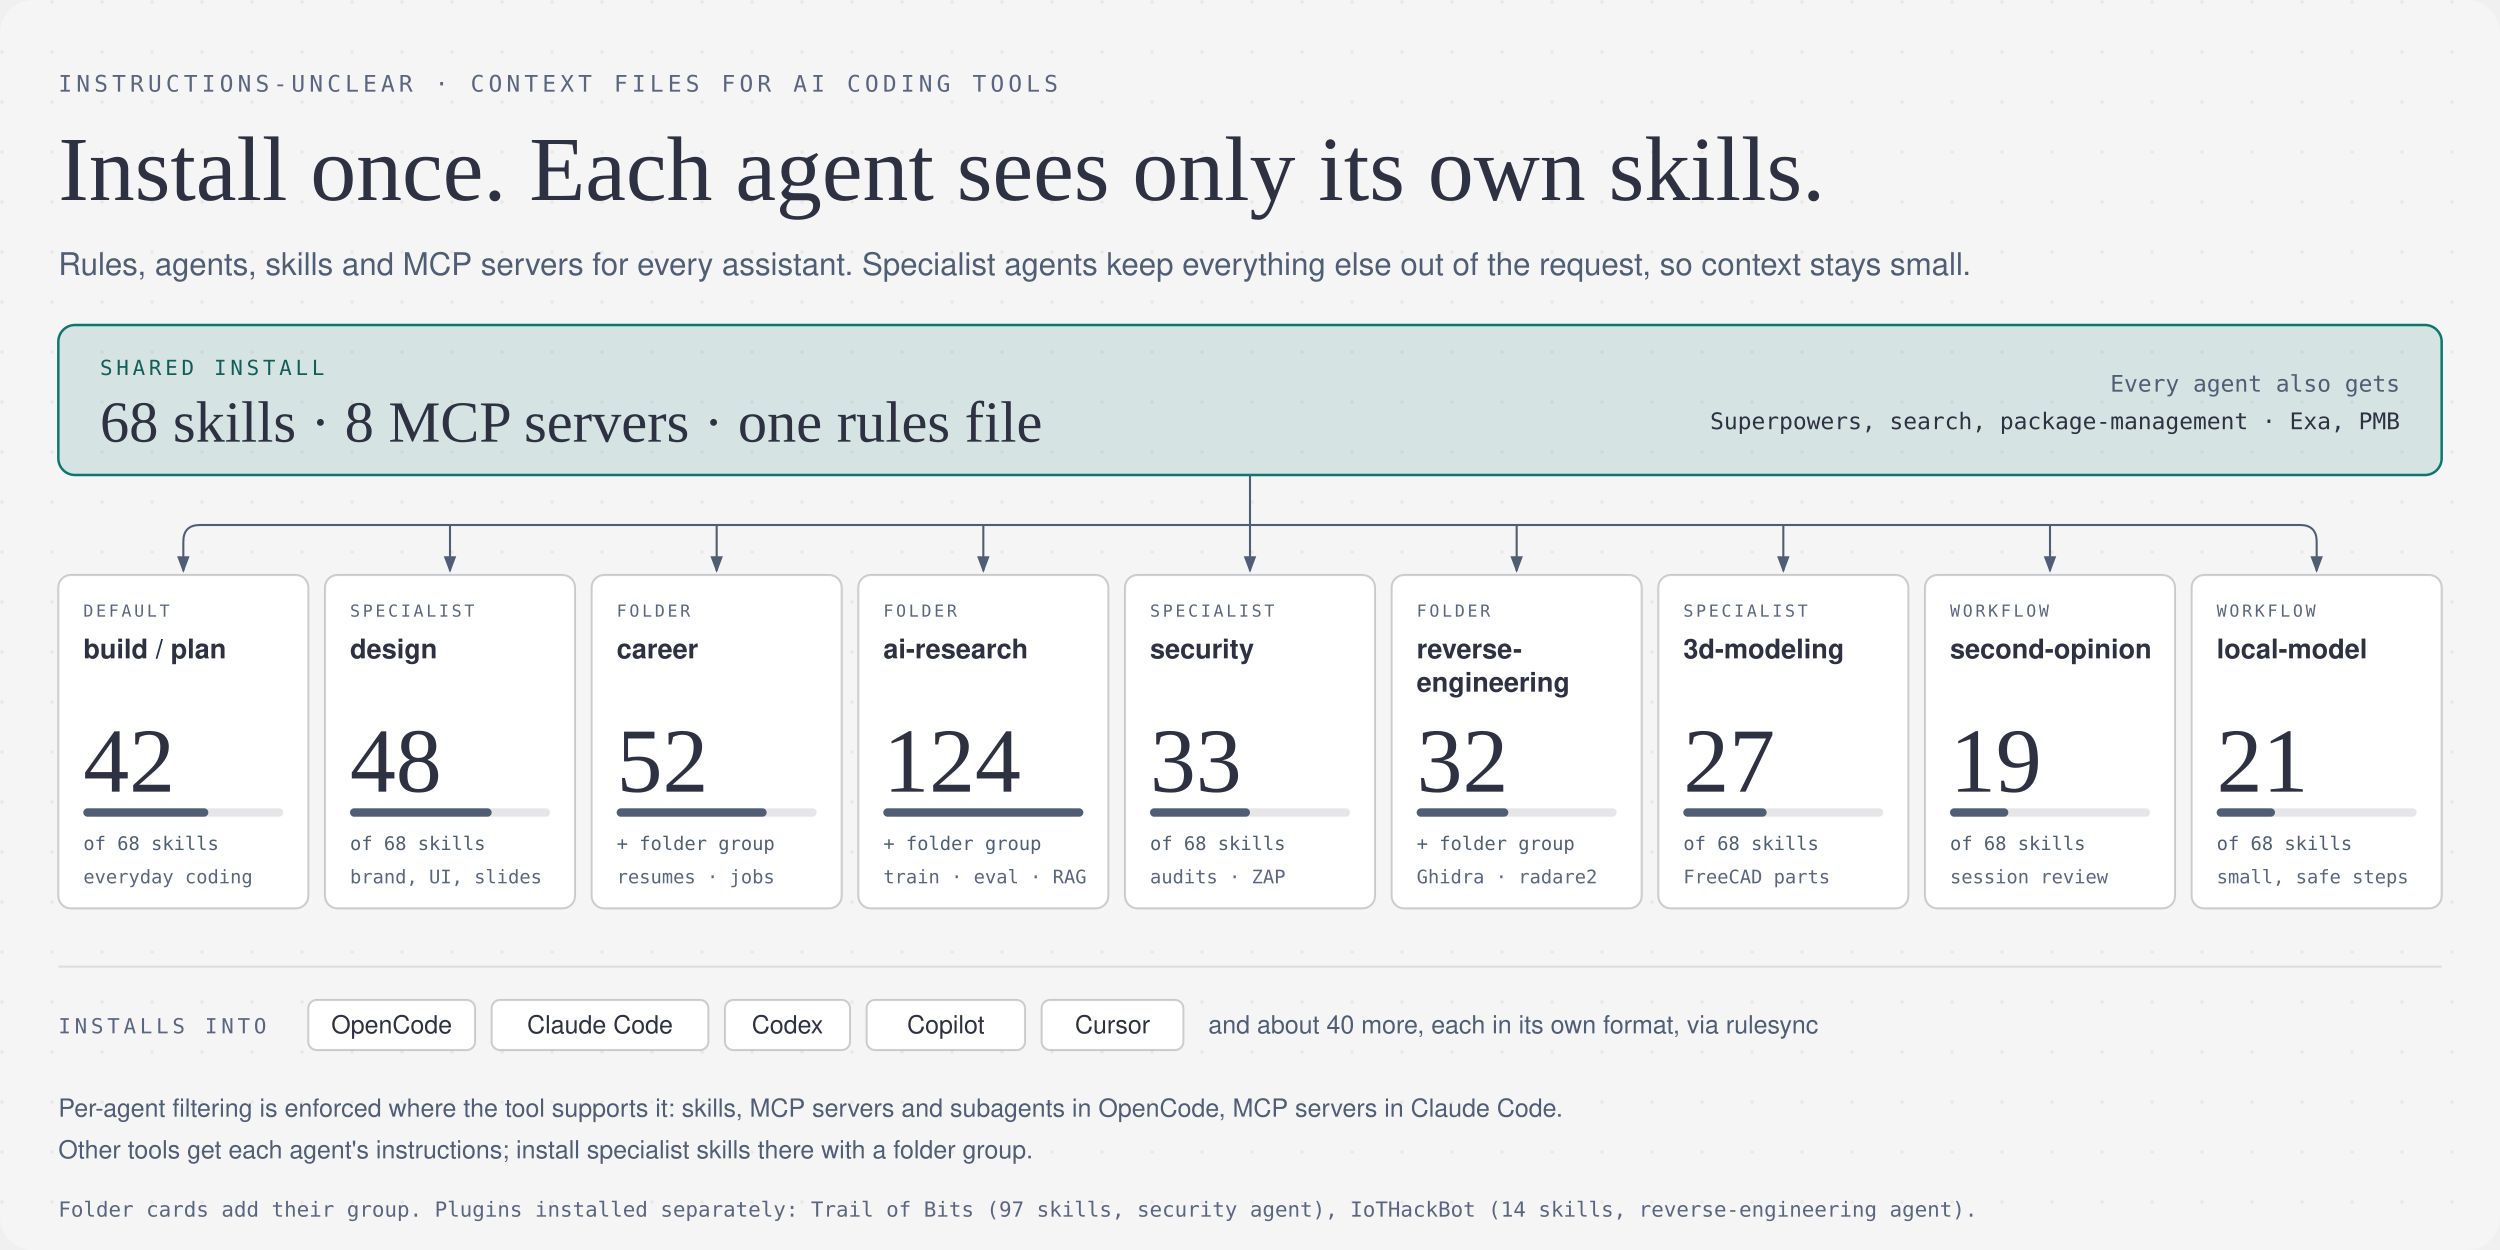
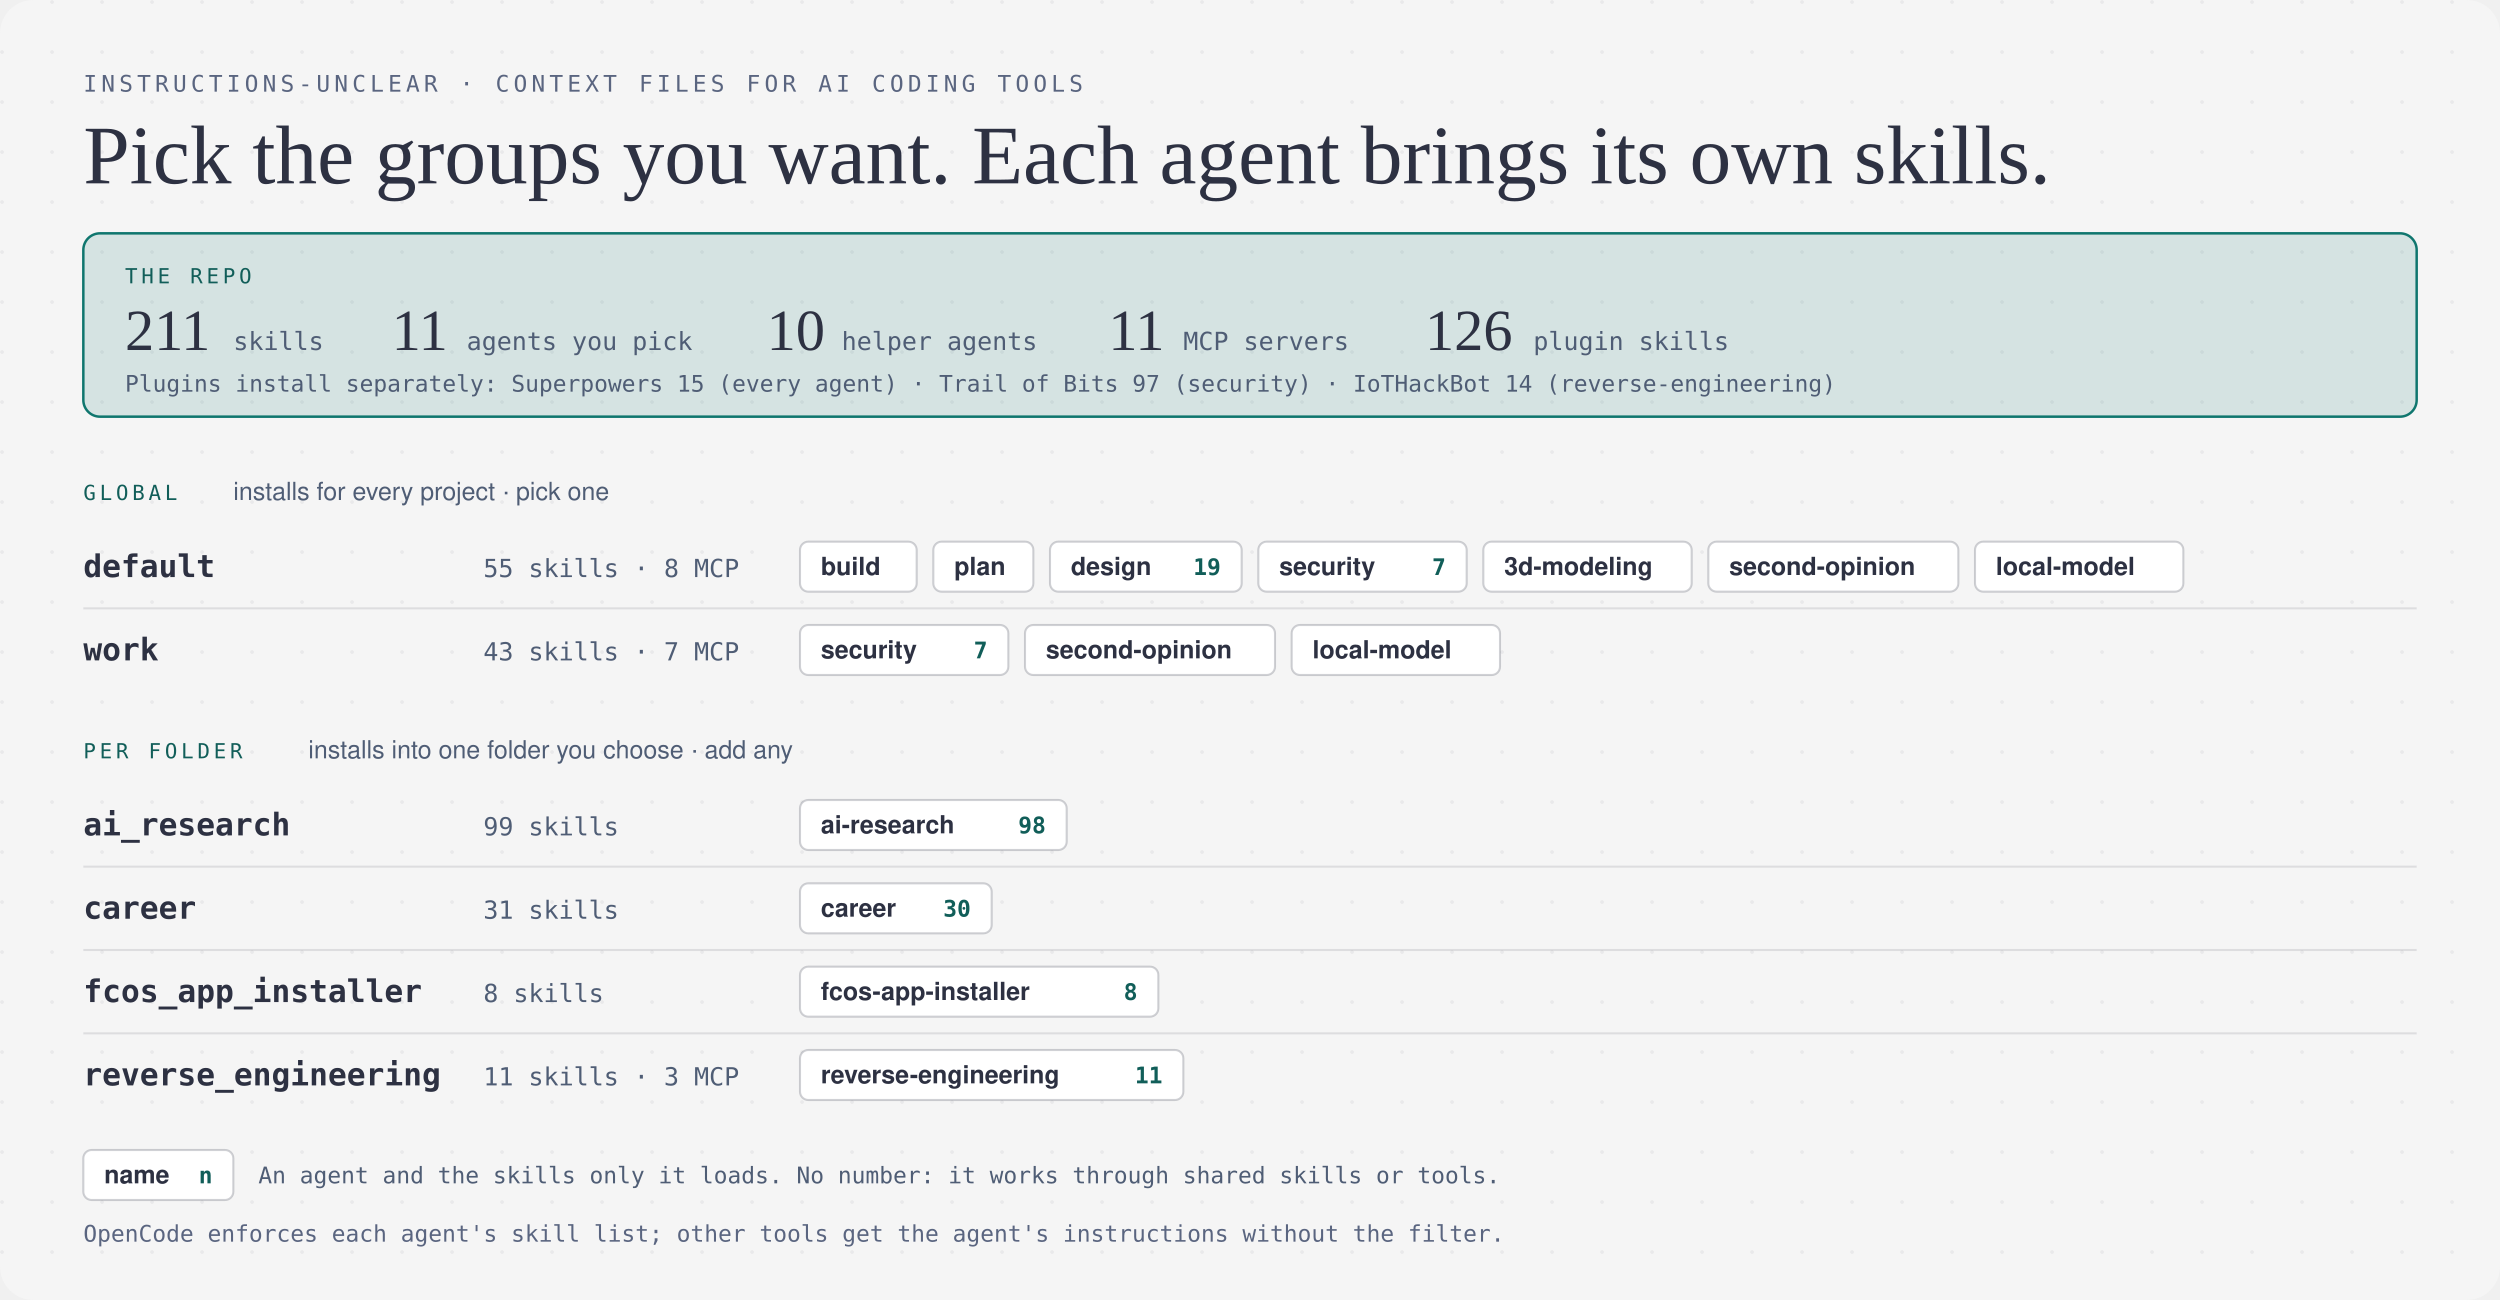
- <svg xmlns="http://www.w3.org/2000/svg" viewBox="0 0 1200 600" width="1200" height="600" role="img" aria-labelledby="hero-title hero-desc">
+ <svg xmlns="http://www.w3.org/2000/svg" viewBox="0 0 1200 624" width="1200" height="624" role="img" aria-labelledby="hero-title hero-desc">
  <defs>
    <pattern id="dots" width="24" height="24" patternUnits="userSpaceOnUse">
      <circle cx="1" cy="1" r="0.9" fill="rgba(45,49,66,0.10)" />
    </pattern>
-     <marker id="arrow" markerWidth="8" markerHeight="6" refX="7" refY="3" orient="auto">
-       <polygon points="0 0, 8 3, 0 6" fill="#4f5d75" />
-     </marker>
  </defs>
-   <rect width="1200" height="600" rx="16" fill="#f5f5f5" />
-   <rect width="1200" height="600" rx="16" fill="url(#dots)" opacity="0.6" />
-   <text x="28" y="44" fill="#5a6580" font-size="11" font-family="'Geist Mono', ui-monospace, SFMono-Regular, Menlo, Consolas, monospace" font-weight="500" letter-spacing="0.18em">INSTRUCTIONS-UNCLEAR · CONTEXT FILES FOR AI CODING TOOLS</text>
-   <text x="28" y="96" fill="#2d3142" font-size="44" font-family="'Instrument Serif', Georgia, 'Times New Roman', serif">Install once. Each agent sees only its own skills.</text>
-   <text x="28" y="132" fill="#4f5d75" font-size="15" font-family="'Geist', -apple-system, 'Segoe UI', Helvetica, Arial, sans-serif">Rules, agents, skills and MCP servers for every assistant. Specialist agents keep everything else out of the request, so context stays small.</text>
-   <rect x="28" y="156" width="1144" height="72" rx="8" fill="rgba(15,118,110,0.14)" stroke="#0f766e" stroke-width="1.2" />
-   <text x="48" y="180" fill="#115e59" font-size="10" font-family="'Geist Mono', ui-monospace, SFMono-Regular, Menlo, Consolas, monospace" font-weight="500" letter-spacing="0.18em">SHARED INSTALL</text>
-   <text x="48" y="212" fill="#2d3142" font-size="28" font-family="'Instrument Serif', Georgia, 'Times New Roman', serif">68 skills · 8 MCP servers · one rules file</text>
-   <text x="1152" y="188" fill="#4f5d75" font-size="11" font-family="'Geist Mono', ui-monospace, SFMono-Regular, Menlo, Consolas, monospace" text-anchor="end">Every agent also gets</text>
-   <text x="1152" y="206" fill="#2d3142" font-size="11" font-family="'Geist Mono', ui-monospace, SFMono-Regular, Menlo, Consolas, monospace" text-anchor="end">Superpowers, search, package-management · Exa, PMB</text>
-   <path d="M 600,228 V 252" fill="none" stroke="#4f5d75" stroke-width="1" />
-   <path d="M 96,252 H 1104" fill="none" stroke="#4f5d75" stroke-width="1" />
-   <path d="M 96,252 Q 88,252 88,260 V 274" fill="none" stroke="#4f5d75" stroke-width="1" marker-end="url(#arrow)" />
-   <path d="M 216,252 V 274" fill="none" stroke="#4f5d75" stroke-width="1" marker-end="url(#arrow)" />
-   <path d="M 344,252 V 274" fill="none" stroke="#4f5d75" stroke-width="1" marker-end="url(#arrow)" />
-   <path d="M 472,252 V 274" fill="none" stroke="#4f5d75" stroke-width="1" marker-end="url(#arrow)" />
-   <path d="M 600,252 V 274" fill="none" stroke="#4f5d75" stroke-width="1" marker-end="url(#arrow)" />
-   <path d="M 728,252 V 274" fill="none" stroke="#4f5d75" stroke-width="1" marker-end="url(#arrow)" />
-   <path d="M 856,252 V 274" fill="none" stroke="#4f5d75" stroke-width="1" marker-end="url(#arrow)" />
-   <path d="M 984,252 V 274" fill="none" stroke="#4f5d75" stroke-width="1" marker-end="url(#arrow)" />
-   <path d="M 1104,252 Q 1112,252 1112,260 V 274" fill="none" stroke="#4f5d75" stroke-width="1" marker-end="url(#arrow)" />
-   <rect x="28" y="276" width="120" height="160" rx="6" fill="#ffffff" stroke="rgba(45,49,66,0.22)" stroke-width="1" />
-   <text x="40" y="296" fill="#5a6580" font-size="8" font-family="'Geist Mono', ui-monospace, SFMono-Regular, Menlo, Consolas, monospace" font-weight="500" letter-spacing="0.16em">DEFAULT</text>
-   <text x="40" y="316" fill="#2d3142" font-size="13" font-family="'Geist', -apple-system, 'Segoe UI', Helvetica, Arial, sans-serif" font-weight="600">build / plan</text>
-   <text x="40" y="380" fill="#2d3142" font-size="44" font-family="'Instrument Serif', Georgia, 'Times New Roman', serif">42</text>
-   <rect x="40" y="388" width="96" height="4" rx="2" fill="rgba(45,49,66,0.12)" />
-   <rect x="40" y="388" width="60" height="4" rx="2" fill="#4f5d75" />
-   <text x="40" y="408" fill="#4f5d75" font-size="9" font-family="'Geist Mono', ui-monospace, SFMono-Regular, Menlo, Consolas, monospace">of 68 skills</text>
-   <text x="40" y="424" fill="#5a6580" font-size="9" font-family="'Geist Mono', ui-monospace, SFMono-Regular, Menlo, Consolas, monospace">everyday coding</text>
-   <rect x="156" y="276" width="120" height="160" rx="6" fill="#ffffff" stroke="rgba(45,49,66,0.22)" stroke-width="1" />
-   <text x="168" y="296" fill="#5a6580" font-size="8" font-family="'Geist Mono', ui-monospace, SFMono-Regular, Menlo, Consolas, monospace" font-weight="500" letter-spacing="0.16em">SPECIALIST</text>
-   <text x="168" y="316" fill="#2d3142" font-size="13" font-family="'Geist', -apple-system, 'Segoe UI', Helvetica, Arial, sans-serif" font-weight="600">design</text>
-   <text x="168" y="380" fill="#2d3142" font-size="44" font-family="'Instrument Serif', Georgia, 'Times New Roman', serif">48</text>
-   <rect x="168" y="388" width="96" height="4" rx="2" fill="rgba(45,49,66,0.12)" />
-   <rect x="168" y="388" width="68" height="4" rx="2" fill="#4f5d75" />
-   <text x="168" y="408" fill="#4f5d75" font-size="9" font-family="'Geist Mono', ui-monospace, SFMono-Regular, Menlo, Consolas, monospace">of 68 skills</text>
-   <text x="168" y="424" fill="#5a6580" font-size="9" font-family="'Geist Mono', ui-monospace, SFMono-Regular, Menlo, Consolas, monospace">brand, UI, slides</text>
-   <rect x="284" y="276" width="120" height="160" rx="6" fill="#ffffff" stroke="rgba(45,49,66,0.22)" stroke-width="1" />
-   <text x="296" y="296" fill="#5a6580" font-size="8" font-family="'Geist Mono', ui-monospace, SFMono-Regular, Menlo, Consolas, monospace" font-weight="500" letter-spacing="0.16em">FOLDER</text>
-   <text x="296" y="316" fill="#2d3142" font-size="13" font-family="'Geist', -apple-system, 'Segoe UI', Helvetica, Arial, sans-serif" font-weight="600">career</text>
-   <text x="296" y="380" fill="#2d3142" font-size="44" font-family="'Instrument Serif', Georgia, 'Times New Roman', serif">52</text>
-   <rect x="296" y="388" width="96" height="4" rx="2" fill="rgba(45,49,66,0.12)" />
-   <rect x="296" y="388" width="72" height="4" rx="2" fill="#4f5d75" />
-   <text x="296" y="408" fill="#4f5d75" font-size="9" font-family="'Geist Mono', ui-monospace, SFMono-Regular, Menlo, Consolas, monospace">+ folder group</text>
-   <text x="296" y="424" fill="#5a6580" font-size="9" font-family="'Geist Mono', ui-monospace, SFMono-Regular, Menlo, Consolas, monospace">resumes · jobs</text>
-   <rect x="412" y="276" width="120" height="160" rx="6" fill="#ffffff" stroke="rgba(45,49,66,0.22)" stroke-width="1" />
-   <text x="424" y="296" fill="#5a6580" font-size="8" font-family="'Geist Mono', ui-monospace, SFMono-Regular, Menlo, Consolas, monospace" font-weight="500" letter-spacing="0.16em">FOLDER</text>
-   <text x="424" y="316" fill="#2d3142" font-size="13" font-family="'Geist', -apple-system, 'Segoe UI', Helvetica, Arial, sans-serif" font-weight="600">ai-research</text>
-   <text x="424" y="380" fill="#2d3142" font-size="44" font-family="'Instrument Serif', Georgia, 'Times New Roman', serif">124</text>
-   <rect x="424" y="388" width="96" height="4" rx="2" fill="rgba(45,49,66,0.12)" />
-   <rect x="424" y="388" width="96" height="4" rx="2" fill="#4f5d75" />
-   <text x="424" y="408" fill="#4f5d75" font-size="9" font-family="'Geist Mono', ui-monospace, SFMono-Regular, Menlo, Consolas, monospace">+ folder group</text>
-   <text x="424" y="424" fill="#5a6580" font-size="9" font-family="'Geist Mono', ui-monospace, SFMono-Regular, Menlo, Consolas, monospace">train · eval · RAG</text>
-   <rect x="540" y="276" width="120" height="160" rx="6" fill="#ffffff" stroke="rgba(45,49,66,0.22)" stroke-width="1" />
-   <text x="552" y="296" fill="#5a6580" font-size="8" font-family="'Geist Mono', ui-monospace, SFMono-Regular, Menlo, Consolas, monospace" font-weight="500" letter-spacing="0.16em">SPECIALIST</text>
-   <text x="552" y="316" fill="#2d3142" font-size="13" font-family="'Geist', -apple-system, 'Segoe UI', Helvetica, Arial, sans-serif" font-weight="600">security</text>
-   <text x="552" y="380" fill="#2d3142" font-size="44" font-family="'Instrument Serif', Georgia, 'Times New Roman', serif">33</text>
-   <rect x="552" y="388" width="96" height="4" rx="2" fill="rgba(45,49,66,0.12)" />
-   <rect x="552" y="388" width="48" height="4" rx="2" fill="#4f5d75" />
-   <text x="552" y="408" fill="#4f5d75" font-size="9" font-family="'Geist Mono', ui-monospace, SFMono-Regular, Menlo, Consolas, monospace">of 68 skills</text>
-   <text x="552" y="424" fill="#5a6580" font-size="9" font-family="'Geist Mono', ui-monospace, SFMono-Regular, Menlo, Consolas, monospace">audits · ZAP</text>
-   <rect x="668" y="276" width="120" height="160" rx="6" fill="#ffffff" stroke="rgba(45,49,66,0.22)" stroke-width="1" />
-   <text x="680" y="296" fill="#5a6580" font-size="8" font-family="'Geist Mono', ui-monospace, SFMono-Regular, Menlo, Consolas, monospace" font-weight="500" letter-spacing="0.16em">FOLDER</text>
-   <text x="680" y="316" fill="#2d3142" font-size="13" font-family="'Geist', -apple-system, 'Segoe UI', Helvetica, Arial, sans-serif" font-weight="600">reverse-</text>
-   <text x="680" y="332" fill="#2d3142" font-size="13" font-family="'Geist', -apple-system, 'Segoe UI', Helvetica, Arial, sans-serif" font-weight="600">engineering</text>
-   <text x="680" y="380" fill="#2d3142" font-size="44" font-family="'Instrument Serif', Georgia, 'Times New Roman', serif">32</text>
-   <rect x="680" y="388" width="96" height="4" rx="2" fill="rgba(45,49,66,0.12)" />
-   <rect x="680" y="388" width="44" height="4" rx="2" fill="#4f5d75" />
-   <text x="680" y="408" fill="#4f5d75" font-size="9" font-family="'Geist Mono', ui-monospace, SFMono-Regular, Menlo, Consolas, monospace">+ folder group</text>
-   <text x="680" y="424" fill="#5a6580" font-size="9" font-family="'Geist Mono', ui-monospace, SFMono-Regular, Menlo, Consolas, monospace">Ghidra · radare2</text>
-   <rect x="796" y="276" width="120" height="160" rx="6" fill="#ffffff" stroke="rgba(45,49,66,0.22)" stroke-width="1" />
-   <text x="808" y="296" fill="#5a6580" font-size="8" font-family="'Geist Mono', ui-monospace, SFMono-Regular, Menlo, Consolas, monospace" font-weight="500" letter-spacing="0.16em">SPECIALIST</text>
-   <text x="808" y="316" fill="#2d3142" font-size="13" font-family="'Geist', -apple-system, 'Segoe UI', Helvetica, Arial, sans-serif" font-weight="600">3d-modeling</text>
-   <text x="808" y="380" fill="#2d3142" font-size="44" font-family="'Instrument Serif', Georgia, 'Times New Roman', serif">27</text>
-   <rect x="808" y="388" width="96" height="4" rx="2" fill="rgba(45,49,66,0.12)" />
-   <rect x="808" y="388" width="40" height="4" rx="2" fill="#4f5d75" />
-   <text x="808" y="408" fill="#4f5d75" font-size="9" font-family="'Geist Mono', ui-monospace, SFMono-Regular, Menlo, Consolas, monospace">of 68 skills</text>
-   <text x="808" y="424" fill="#5a6580" font-size="9" font-family="'Geist Mono', ui-monospace, SFMono-Regular, Menlo, Consolas, monospace">FreeCAD parts</text>
-   <rect x="924" y="276" width="120" height="160" rx="6" fill="#ffffff" stroke="rgba(45,49,66,0.22)" stroke-width="1" />
-   <text x="936" y="296" fill="#5a6580" font-size="8" font-family="'Geist Mono', ui-monospace, SFMono-Regular, Menlo, Consolas, monospace" font-weight="500" letter-spacing="0.16em">WORKFLOW</text>
-   <text x="936" y="316" fill="#2d3142" font-size="13" font-family="'Geist', -apple-system, 'Segoe UI', Helvetica, Arial, sans-serif" font-weight="600">second-opinion</text>
-   <text x="936" y="380" fill="#2d3142" font-size="44" font-family="'Instrument Serif', Georgia, 'Times New Roman', serif">19</text>
-   <rect x="936" y="388" width="96" height="4" rx="2" fill="rgba(45,49,66,0.12)" />
-   <rect x="936" y="388" width="28" height="4" rx="2" fill="#4f5d75" />
-   <text x="936" y="408" fill="#4f5d75" font-size="9" font-family="'Geist Mono', ui-monospace, SFMono-Regular, Menlo, Consolas, monospace">of 68 skills</text>
-   <text x="936" y="424" fill="#5a6580" font-size="9" font-family="'Geist Mono', ui-monospace, SFMono-Regular, Menlo, Consolas, monospace">session review</text>
-   <rect x="1052" y="276" width="120" height="160" rx="6" fill="#ffffff" stroke="rgba(45,49,66,0.22)" stroke-width="1" />
-   <text x="1064" y="296" fill="#5a6580" font-size="8" font-family="'Geist Mono', ui-monospace, SFMono-Regular, Menlo, Consolas, monospace" font-weight="500" letter-spacing="0.16em">WORKFLOW</text>
-   <text x="1064" y="316" fill="#2d3142" font-size="13" font-family="'Geist', -apple-system, 'Segoe UI', Helvetica, Arial, sans-serif" font-weight="600">local-model</text>
-   <text x="1064" y="380" fill="#2d3142" font-size="44" font-family="'Instrument Serif', Georgia, 'Times New Roman', serif">21</text>
-   <rect x="1064" y="388" width="96" height="4" rx="2" fill="rgba(45,49,66,0.12)" />
-   <rect x="1064" y="388" width="28" height="4" rx="2" fill="#4f5d75" />
-   <text x="1064" y="408" fill="#4f5d75" font-size="9" font-family="'Geist Mono', ui-monospace, SFMono-Regular, Menlo, Consolas, monospace">of 68 skills</text>
-   <text x="1064" y="424" fill="#5a6580" font-size="9" font-family="'Geist Mono', ui-monospace, SFMono-Regular, Menlo, Consolas, monospace">small, safe steps</text>
-   <line x1="28" y1="464" x2="1172" y2="464" stroke="rgba(45,49,66,0.12)" stroke-width="1" />
-   <text x="28" y="496" fill="#5a6580" font-size="10" font-family="'Geist Mono', ui-monospace, SFMono-Regular, Menlo, Consolas, monospace" font-weight="500" letter-spacing="0.18em">INSTALLS INTO</text>
-   <rect x="148" y="480" width="80" height="24" rx="4" fill="#ffffff" stroke="rgba(45,49,66,0.22)" stroke-width="1" />
-   <text x="188" y="496" fill="#2d3142" font-size="12" font-family="'Geist', -apple-system, 'Segoe UI', Helvetica, Arial, sans-serif" font-weight="500" text-anchor="middle">OpenCode</text>
-   <rect x="236" y="480" width="104" height="24" rx="4" fill="#ffffff" stroke="rgba(45,49,66,0.22)" stroke-width="1" />
-   <text x="288" y="496" fill="#2d3142" font-size="12" font-family="'Geist', -apple-system, 'Segoe UI', Helvetica, Arial, sans-serif" font-weight="500" text-anchor="middle">Claude Code</text>
-   <rect x="348" y="480" width="60" height="24" rx="4" fill="#ffffff" stroke="rgba(45,49,66,0.22)" stroke-width="1" />
-   <text x="378" y="496" fill="#2d3142" font-size="12" font-family="'Geist', -apple-system, 'Segoe UI', Helvetica, Arial, sans-serif" font-weight="500" text-anchor="middle">Codex</text>
-   <rect x="416" y="480" width="76" height="24" rx="4" fill="#ffffff" stroke="rgba(45,49,66,0.22)" stroke-width="1" />
-   <text x="454" y="496" fill="#2d3142" font-size="12" font-family="'Geist', -apple-system, 'Segoe UI', Helvetica, Arial, sans-serif" font-weight="500" text-anchor="middle">Copilot</text>
-   <rect x="500" y="480" width="68" height="24" rx="4" fill="#ffffff" stroke="rgba(45,49,66,0.22)" stroke-width="1" />
-   <text x="534" y="496" fill="#2d3142" font-size="12" font-family="'Geist', -apple-system, 'Segoe UI', Helvetica, Arial, sans-serif" font-weight="500" text-anchor="middle">Cursor</text>
-   <text x="580" y="496" fill="#4f5d75" font-size="12" font-family="'Geist', -apple-system, 'Segoe UI', Helvetica, Arial, sans-serif">and about 40 more, each in its own format, via rulesync</text>
-   <text x="28" y="536" fill="#4f5d75" font-size="12" font-family="'Geist', -apple-system, 'Segoe UI', Helvetica, Arial, sans-serif">Per-agent filtering is enforced where the tool supports it: skills, MCP servers and subagents in OpenCode, MCP servers in Claude Code.</text>
-   <text x="28" y="556" fill="#4f5d75" font-size="12" font-family="'Geist', -apple-system, 'Segoe UI', Helvetica, Arial, sans-serif">Other tools get each agent's instructions; install specialist skills there with a folder group.</text>
-   <text x="28" y="584" fill="#5a6580" font-size="10" font-family="'Geist Mono', ui-monospace, SFMono-Regular, Menlo, Consolas, monospace">Folder cards add their group. Plugins installed separately: Trail of Bits (97 skills, security agent), IoTHackBot (14 skills, reverse-engineering agent).</text>
+   <rect width="1200" height="624" rx="16" fill="#f5f5f5" />
+   <rect width="1200" height="624" rx="16" fill="url(#dots)" opacity="0.6" />
+   <text x="40" y="44" fill="#5a6580" font-size="11" font-family="'Geist Mono', ui-monospace, SFMono-Regular, Menlo, Consolas, monospace" font-weight="500" letter-spacing="0.18em">INSTRUCTIONS-UNCLEAR · CONTEXT FILES FOR AI CODING TOOLS</text>
+   <text x="40" y="88" fill="#2d3142" font-size="40" font-family="'Instrument Serif', Georgia, 'Times New Roman', serif">Pick the groups you want. Each agent brings its own skills.</text>
+   <rect x="40" y="112" width="1120" height="88" rx="8" fill="rgba(15,118,110,0.14)" stroke="#0f766e" stroke-width="1.2" />
+   <text x="60" y="136" fill="#115e59" font-size="10" font-family="'Geist Mono', ui-monospace, SFMono-Regular, Menlo, Consolas, monospace" font-weight="500" letter-spacing="0.18em">THE REPO</text>
+   <text x="60" y="168" fill="#2d3142" font-size="28" font-family="'Instrument Serif', Georgia, 'Times New Roman', serif">211</text>
+   <text x="112" y="168" fill="#4f5d75" font-size="12" font-family="'Geist Mono', ui-monospace, SFMono-Regular, Menlo, Consolas, monospace">skills</text>
+   <text x="188" y="168" fill="#2d3142" font-size="28" font-family="'Instrument Serif', Georgia, 'Times New Roman', serif">11</text>
+   <text x="224" y="168" fill="#4f5d75" font-size="12" font-family="'Geist Mono', ui-monospace, SFMono-Regular, Menlo, Consolas, monospace">agents you pick</text>
+   <text x="368" y="168" fill="#2d3142" font-size="28" font-family="'Instrument Serif', Georgia, 'Times New Roman', serif">10</text>
+   <text x="404" y="168" fill="#4f5d75" font-size="12" font-family="'Geist Mono', ui-monospace, SFMono-Regular, Menlo, Consolas, monospace">helper agents</text>
+   <text x="532" y="168" fill="#2d3142" font-size="28" font-family="'Instrument Serif', Georgia, 'Times New Roman', serif">11</text>
+   <text x="568" y="168" fill="#4f5d75" font-size="12" font-family="'Geist Mono', ui-monospace, SFMono-Regular, Menlo, Consolas, monospace">MCP servers</text>
+   <text x="684" y="168" fill="#2d3142" font-size="28" font-family="'Instrument Serif', Georgia, 'Times New Roman', serif">126</text>
+   <text x="736" y="168" fill="#4f5d75" font-size="12" font-family="'Geist Mono', ui-monospace, SFMono-Regular, Menlo, Consolas, monospace">plugin skills</text>
+   <text x="60" y="188" fill="#4f5d75" font-size="11" font-family="'Geist Mono', ui-monospace, SFMono-Regular, Menlo, Consolas, monospace">Plugins install separately: Superpowers 15 (every agent) · Trail of Bits 97 (security) · IoTHackBot 14 (reverse-engineering)</text>
+   <text x="40" y="240" fill="#115e59" font-size="10" font-family="'Geist Mono', ui-monospace, SFMono-Regular, Menlo, Consolas, monospace" font-weight="500" letter-spacing="0.18em">GLOBAL</text>
+   <text x="112" y="240" fill="#4f5d75" font-size="12" font-family="'Geist', -apple-system, 'Segoe UI', Helvetica, Arial, sans-serif">installs for every project · pick one</text>
+   <text x="40" y="277" fill="#2d3142" font-size="15" font-family="'Geist Mono', ui-monospace, SFMono-Regular, Menlo, Consolas, monospace" font-weight="600">default</text>
+   <text x="232" y="277" fill="#4f5d75" font-size="12" font-family="'Geist Mono', ui-monospace, SFMono-Regular, Menlo, Consolas, monospace">55 skills · 8 MCP</text>
+   <rect x="384" y="260" width="56" height="24" rx="4" fill="#ffffff" stroke="rgba(45,49,66,0.22)" stroke-width="1" />
+   <text x="394" y="276" fill="#2d3142" font-size="12" font-family="'Geist', -apple-system, 'Segoe UI', Helvetica, Arial, sans-serif" font-weight="600">build</text>
+   <rect x="448" y="260" width="48" height="24" rx="4" fill="#ffffff" stroke="rgba(45,49,66,0.22)" stroke-width="1" />
+   <text x="458" y="276" fill="#2d3142" font-size="12" font-family="'Geist', -apple-system, 'Segoe UI', Helvetica, Arial, sans-serif" font-weight="600">plan</text>
+   <rect x="504" y="260" width="92" height="24" rx="4" fill="#ffffff" stroke="rgba(45,49,66,0.22)" stroke-width="1" />
+   <text x="514" y="276" fill="#2d3142" font-size="12" font-family="'Geist', -apple-system, 'Segoe UI', Helvetica, Arial, sans-serif" font-weight="600">design</text>
+   <text x="586" y="276" fill="#115e59" font-size="11" font-family="'Geist Mono', ui-monospace, SFMono-Regular, Menlo, Consolas, monospace" font-weight="600" text-anchor="end">19</text>
+   <rect x="604" y="260" width="100" height="24" rx="4" fill="#ffffff" stroke="rgba(45,49,66,0.22)" stroke-width="1" />
+   <text x="614" y="276" fill="#2d3142" font-size="12" font-family="'Geist', -apple-system, 'Segoe UI', Helvetica, Arial, sans-serif" font-weight="600">security</text>
+   <text x="694" y="276" fill="#115e59" font-size="11" font-family="'Geist Mono', ui-monospace, SFMono-Regular, Menlo, Consolas, monospace" font-weight="600" text-anchor="end">7</text>
+   <rect x="712" y="260" width="100" height="24" rx="4" fill="#ffffff" stroke="rgba(45,49,66,0.22)" stroke-width="1" />
+   <text x="722" y="276" fill="#2d3142" font-size="12" font-family="'Geist', -apple-system, 'Segoe UI', Helvetica, Arial, sans-serif" font-weight="600">3d-modeling</text>
+   <rect x="820" y="260" width="120" height="24" rx="4" fill="#ffffff" stroke="rgba(45,49,66,0.22)" stroke-width="1" />
+   <text x="830" y="276" fill="#2d3142" font-size="12" font-family="'Geist', -apple-system, 'Segoe UI', Helvetica, Arial, sans-serif" font-weight="600">second-opinion</text>
+   <rect x="948" y="260" width="100" height="24" rx="4" fill="#ffffff" stroke="rgba(45,49,66,0.22)" stroke-width="1" />
+   <text x="958" y="276" fill="#2d3142" font-size="12" font-family="'Geist', -apple-system, 'Segoe UI', Helvetica, Arial, sans-serif" font-weight="600">local-model</text>
+   <line x1="40" y1="292" x2="1160" y2="292" stroke="rgba(45,49,66,0.12)" stroke-width="1" />
+   <text x="40" y="317" fill="#2d3142" font-size="15" font-family="'Geist Mono', ui-monospace, SFMono-Regular, Menlo, Consolas, monospace" font-weight="600">work</text>
+   <text x="232" y="317" fill="#4f5d75" font-size="12" font-family="'Geist Mono', ui-monospace, SFMono-Regular, Menlo, Consolas, monospace">43 skills · 7 MCP</text>
+   <rect x="384" y="300" width="100" height="24" rx="4" fill="#ffffff" stroke="rgba(45,49,66,0.22)" stroke-width="1" />
+   <text x="394" y="316" fill="#2d3142" font-size="12" font-family="'Geist', -apple-system, 'Segoe UI', Helvetica, Arial, sans-serif" font-weight="600">security</text>
+   <text x="474" y="316" fill="#115e59" font-size="11" font-family="'Geist Mono', ui-monospace, SFMono-Regular, Menlo, Consolas, monospace" font-weight="600" text-anchor="end">7</text>
+   <rect x="492" y="300" width="120" height="24" rx="4" fill="#ffffff" stroke="rgba(45,49,66,0.22)" stroke-width="1" />
+   <text x="502" y="316" fill="#2d3142" font-size="12" font-family="'Geist', -apple-system, 'Segoe UI', Helvetica, Arial, sans-serif" font-weight="600">second-opinion</text>
+   <rect x="620" y="300" width="100" height="24" rx="4" fill="#ffffff" stroke="rgba(45,49,66,0.22)" stroke-width="1" />
+   <text x="630" y="316" fill="#2d3142" font-size="12" font-family="'Geist', -apple-system, 'Segoe UI', Helvetica, Arial, sans-serif" font-weight="600">local-model</text>
+   <text x="40" y="364" fill="#115e59" font-size="10" font-family="'Geist Mono', ui-monospace, SFMono-Regular, Menlo, Consolas, monospace" font-weight="500" letter-spacing="0.18em">PER FOLDER</text>
+   <text x="148" y="364" fill="#4f5d75" font-size="12" font-family="'Geist', -apple-system, 'Segoe UI', Helvetica, Arial, sans-serif">installs into one folder you choose · add any</text>
+   <text x="40" y="401" fill="#2d3142" font-size="15" font-family="'Geist Mono', ui-monospace, SFMono-Regular, Menlo, Consolas, monospace" font-weight="600">ai_research</text>
+   <text x="232" y="401" fill="#4f5d75" font-size="12" font-family="'Geist Mono', ui-monospace, SFMono-Regular, Menlo, Consolas, monospace">99 skills</text>
+   <rect x="384" y="384" width="128" height="24" rx="4" fill="#ffffff" stroke="rgba(45,49,66,0.22)" stroke-width="1" />
+   <text x="394" y="400" fill="#2d3142" font-size="12" font-family="'Geist', -apple-system, 'Segoe UI', Helvetica, Arial, sans-serif" font-weight="600">ai-research</text>
+   <text x="502" y="400" fill="#115e59" font-size="11" font-family="'Geist Mono', ui-monospace, SFMono-Regular, Menlo, Consolas, monospace" font-weight="600" text-anchor="end">98</text>
+   <line x1="40" y1="416" x2="1160" y2="416" stroke="rgba(45,49,66,0.12)" stroke-width="1" />
+   <text x="40" y="441" fill="#2d3142" font-size="15" font-family="'Geist Mono', ui-monospace, SFMono-Regular, Menlo, Consolas, monospace" font-weight="600">career</text>
+   <text x="232" y="441" fill="#4f5d75" font-size="12" font-family="'Geist Mono', ui-monospace, SFMono-Regular, Menlo, Consolas, monospace">31 skills</text>
+   <rect x="384" y="424" width="92" height="24" rx="4" fill="#ffffff" stroke="rgba(45,49,66,0.22)" stroke-width="1" />
+   <text x="394" y="440" fill="#2d3142" font-size="12" font-family="'Geist', -apple-system, 'Segoe UI', Helvetica, Arial, sans-serif" font-weight="600">career</text>
+   <text x="466" y="440" fill="#115e59" font-size="11" font-family="'Geist Mono', ui-monospace, SFMono-Regular, Menlo, Consolas, monospace" font-weight="600" text-anchor="end">30</text>
+   <line x1="40" y1="456" x2="1160" y2="456" stroke="rgba(45,49,66,0.12)" stroke-width="1" />
+   <text x="40" y="481" fill="#2d3142" font-size="15" font-family="'Geist Mono', ui-monospace, SFMono-Regular, Menlo, Consolas, monospace" font-weight="600">fcos_app_installer</text>
+   <text x="232" y="481" fill="#4f5d75" font-size="12" font-family="'Geist Mono', ui-monospace, SFMono-Regular, Menlo, Consolas, monospace">8 skills</text>
+   <rect x="384" y="464" width="172" height="24" rx="4" fill="#ffffff" stroke="rgba(45,49,66,0.22)" stroke-width="1" />
+   <text x="394" y="480" fill="#2d3142" font-size="12" font-family="'Geist', -apple-system, 'Segoe UI', Helvetica, Arial, sans-serif" font-weight="600">fcos-app-installer</text>
+   <text x="546" y="480" fill="#115e59" font-size="11" font-family="'Geist Mono', ui-monospace, SFMono-Regular, Menlo, Consolas, monospace" font-weight="600" text-anchor="end">8</text>
+   <line x1="40" y1="496" x2="1160" y2="496" stroke="rgba(45,49,66,0.12)" stroke-width="1" />
+   <text x="40" y="521" fill="#2d3142" font-size="15" font-family="'Geist Mono', ui-monospace, SFMono-Regular, Menlo, Consolas, monospace" font-weight="600">reverse_engineering</text>
+   <text x="232" y="521" fill="#4f5d75" font-size="12" font-family="'Geist Mono', ui-monospace, SFMono-Regular, Menlo, Consolas, monospace">11 skills · 3 MCP</text>
+   <rect x="384" y="504" width="184" height="24" rx="4" fill="#ffffff" stroke="rgba(45,49,66,0.22)" stroke-width="1" />
+   <text x="394" y="520" fill="#2d3142" font-size="12" font-family="'Geist', -apple-system, 'Segoe UI', Helvetica, Arial, sans-serif" font-weight="600">reverse-engineering</text>
+   <text x="558" y="520" fill="#115e59" font-size="11" font-family="'Geist Mono', ui-monospace, SFMono-Regular, Menlo, Consolas, monospace" font-weight="600" text-anchor="end">11</text>
+   <rect x="40" y="552" width="72" height="24" rx="4" fill="#ffffff" stroke="rgba(45,49,66,0.22)" stroke-width="1" />
+   <text x="50" y="568" fill="#2d3142" font-size="12" font-family="'Geist', -apple-system, 'Segoe UI', Helvetica, Arial, sans-serif" font-weight="600">name</text>
+   <text x="102" y="568" fill="#115e59" font-size="11" font-family="'Geist Mono', ui-monospace, SFMono-Regular, Menlo, Consolas, monospace" font-weight="600" text-anchor="end">n</text>
+   <text x="124" y="568" fill="#4f5d75" font-size="11" font-family="'Geist Mono', ui-monospace, SFMono-Regular, Menlo, Consolas, monospace">An agent and the skills only it loads. No number: it works through shared skills or tools.</text>
+   <text x="40" y="596" fill="#5a6580" font-size="11" font-family="'Geist Mono', ui-monospace, SFMono-Regular, Menlo, Consolas, monospace">OpenCode enforces each agent's skill list; other tools get the agent's instructions without the filter.</text>
</svg>
